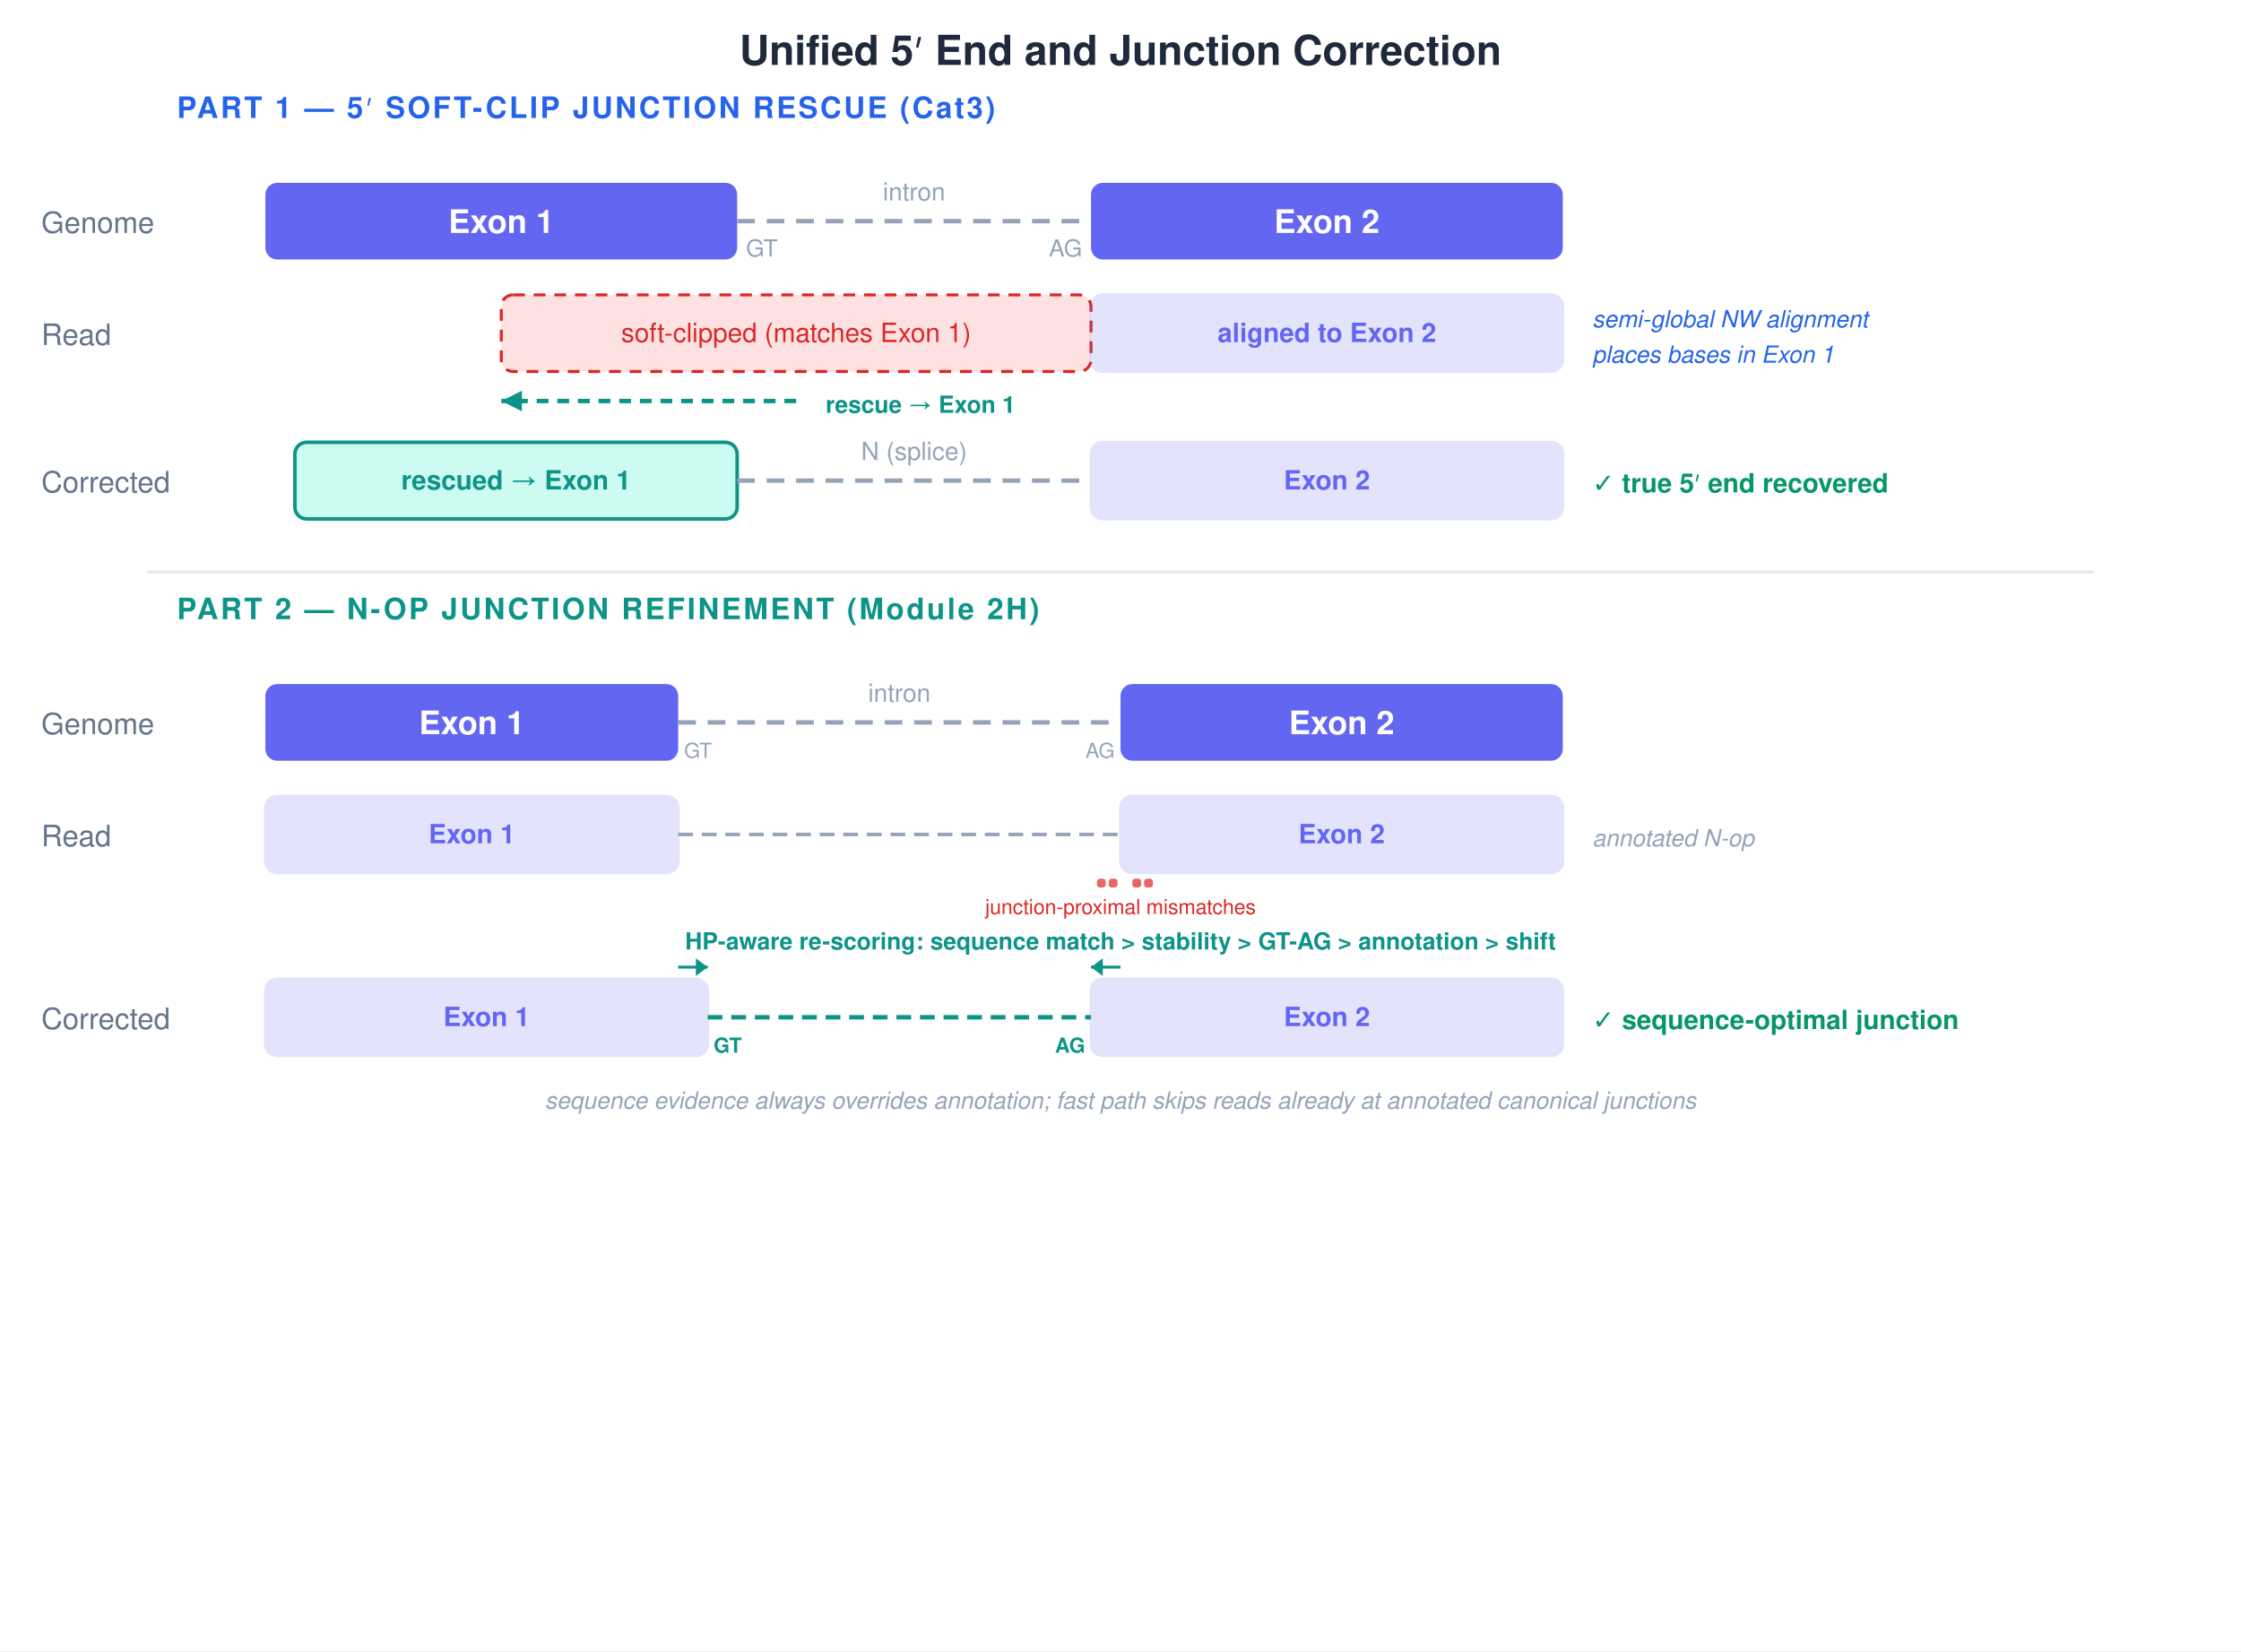
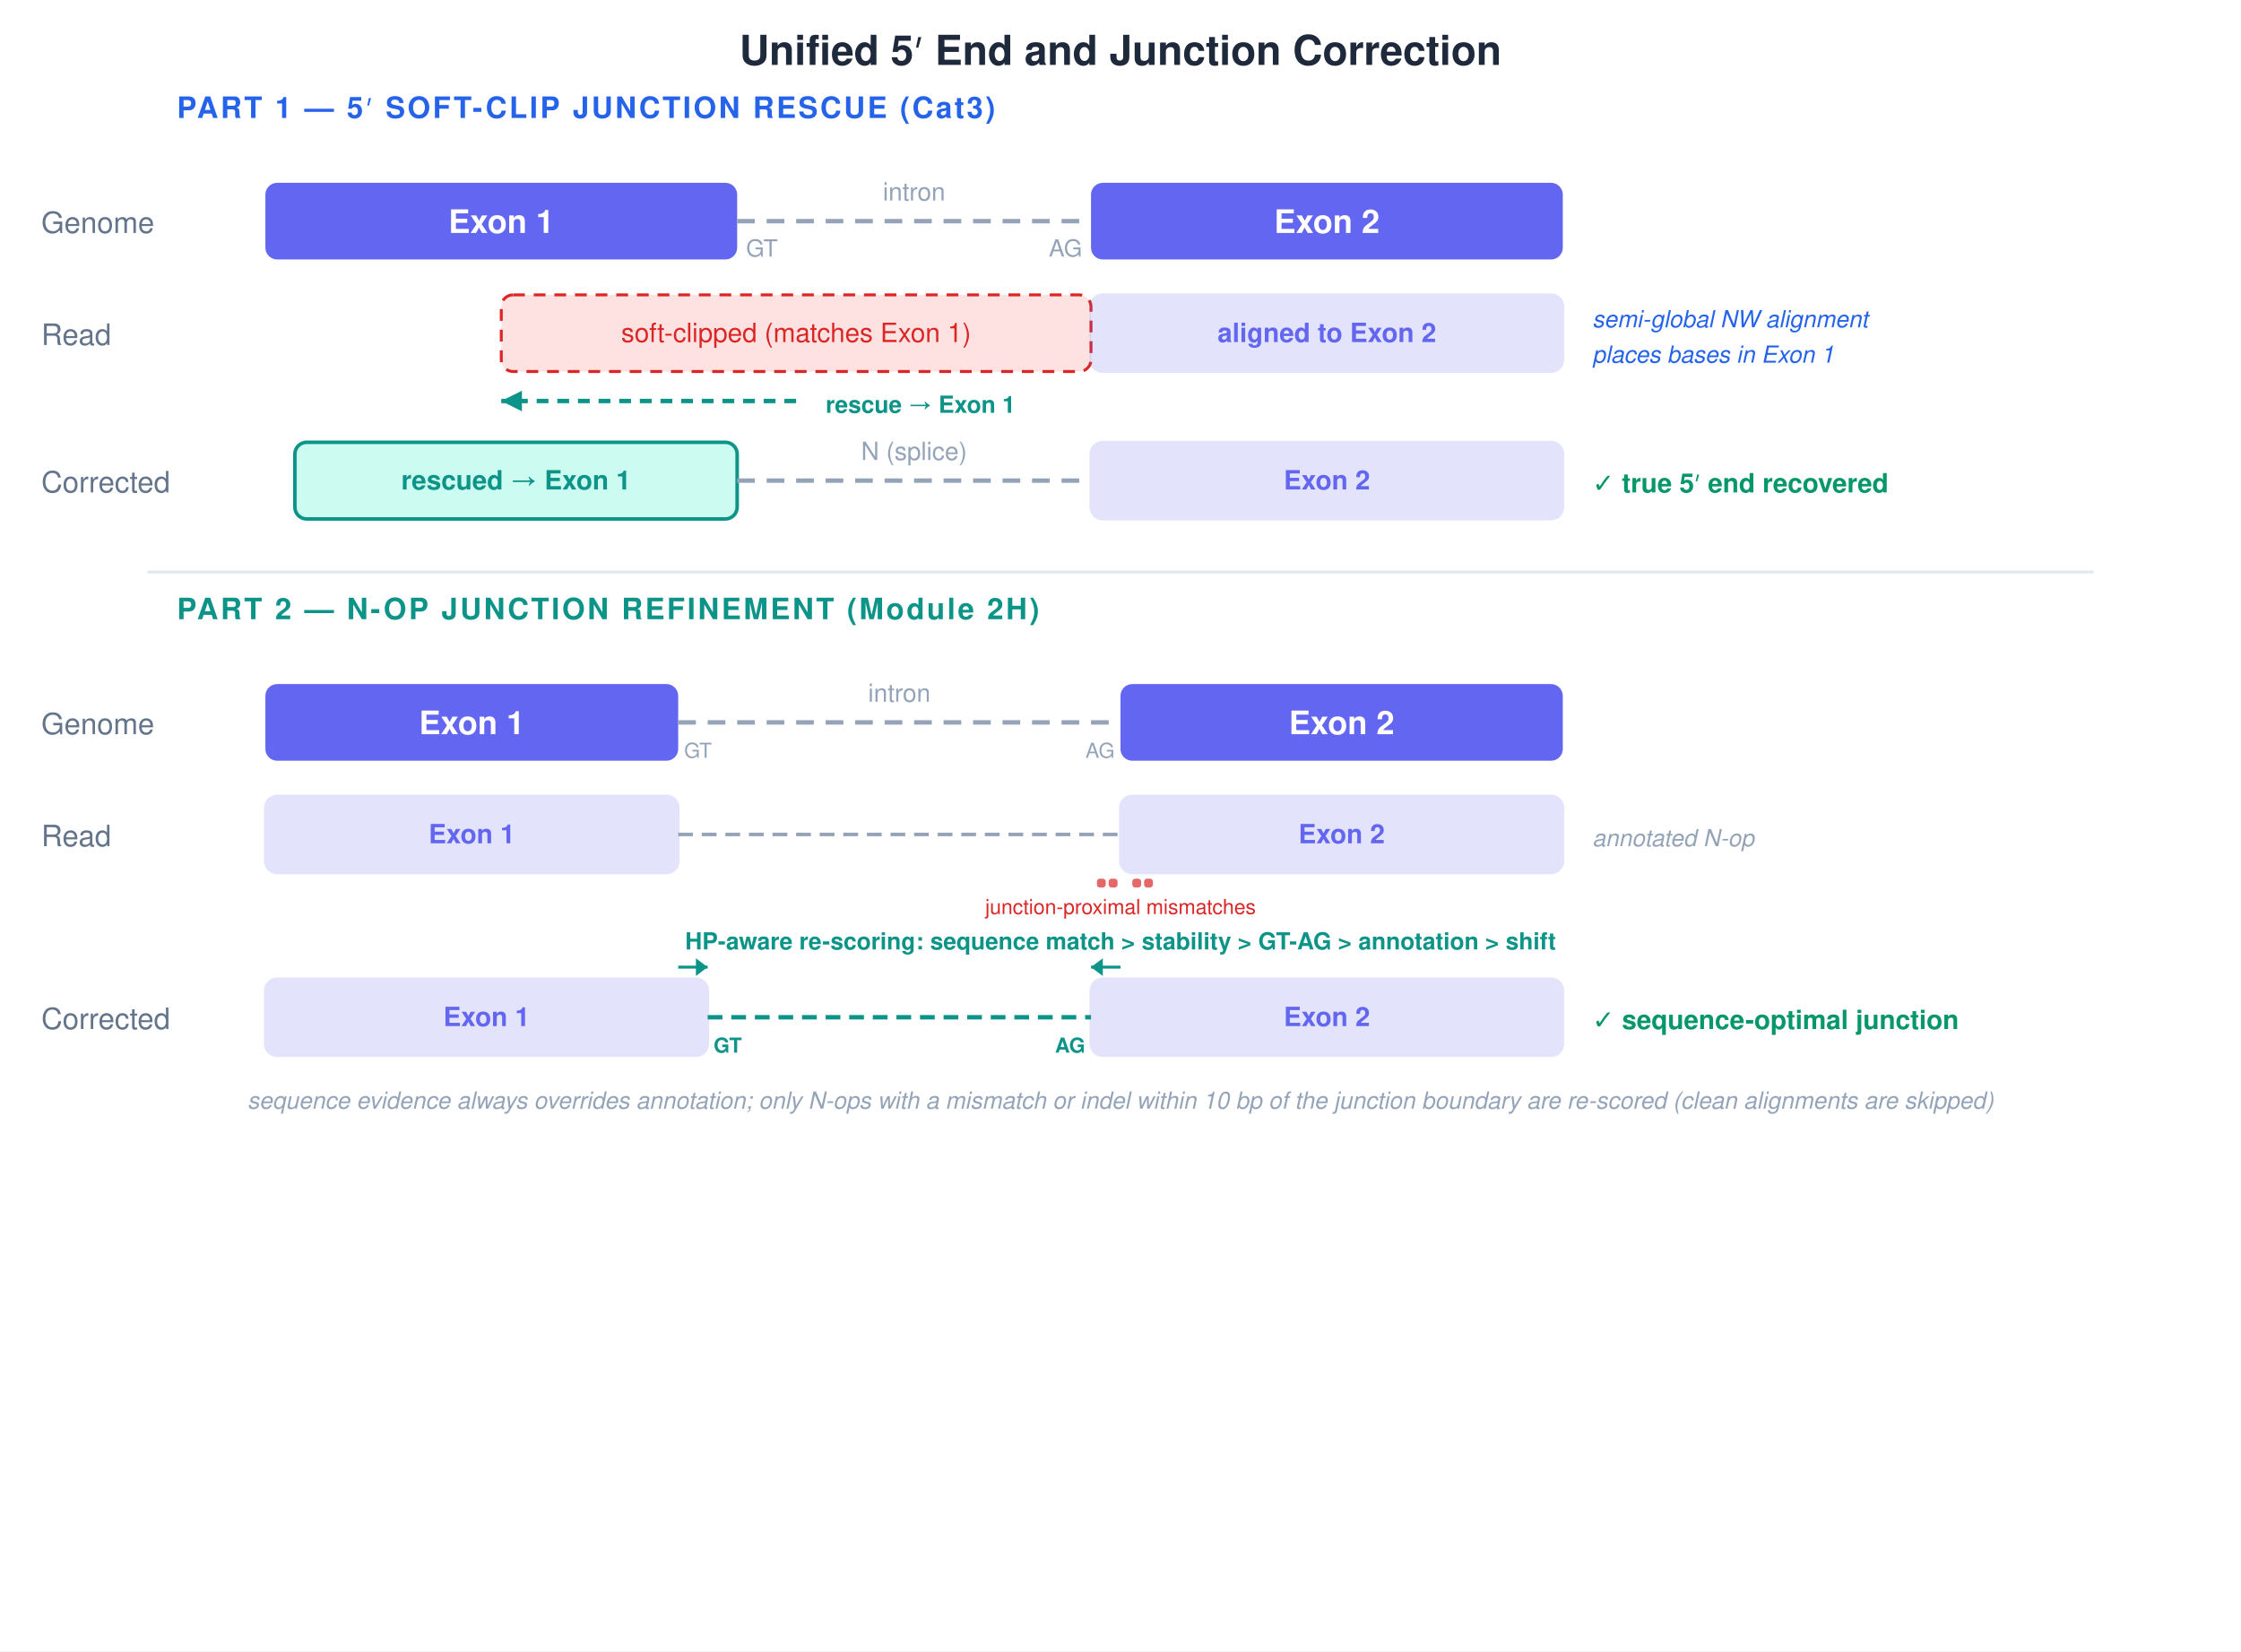
<svg xmlns="http://www.w3.org/2000/svg" width="760" height="560" viewBox="0 0 760 560">
  <rect fill="#ffffff" width="760" height="560" />
  <g font-family="Helvetica Neue, Helvetica, Arial, sans-serif">
    <text fill="#1e293b" font-size="14" font-weight="bold" text-anchor="middle" x="380" y="22">Unified 5′ End and Junction Correction</text>
    <text fill="#2563eb" font-size="10" font-weight="bold" letter-spacing="0.8" x="60" y="40">PART 1 — 5′ SOFT-CLIP JUNCTION RESCUE (Cat3)</text>
    <text fill="#64748b" font-size="10" x="14" y="79">Genome</text>
    <rect fill="#6366f1" height="26" rx="4" width="160" x="90" y="62" />
    <text fill="#ffffff" font-size="11" font-weight="600" text-anchor="middle" x="170.0" y="79.0">Exon 1</text>
    <line stroke="#94a3b8" stroke-dasharray="6,4" stroke-width="1.5" x1="250" x2="370" y1="75" y2="75" />
    <text fill="#94a3b8" font-size="8.5" text-anchor="middle" x="310.0" y="68">intron</text>
    <text fill="#94a3b8" font-size="8" x="253" y="87">GT</text>
    <text fill="#94a3b8" font-size="8" text-anchor="end" x="367" y="87">AG</text>
    <rect fill="#6366f1" height="26" rx="4" width="160" x="370" y="62" />
    <text fill="#ffffff" font-size="11" font-weight="600" text-anchor="middle" x="450.0" y="79.0">Exon 2</text>
    <text fill="#64748b" font-size="10" x="14" y="117">Read</text>
    <rect fill="#fee2e2" height="26" rx="4" stroke="#dc2626" stroke-dasharray="4,3" stroke-width="1" width="200" x="170" y="100" />
    <text fill="#dc2626" font-size="9" text-anchor="middle" x="270.0" y="116.0">soft-clipped (matches Exon 1)</text>
    <rect fill="#6366f1" height="26" opacity="0.18" rx="4" stroke="#6366f1" stroke-width="1" width="160" x="370" y="100" />
    <text fill="#6366f1" font-size="9" font-weight="600" text-anchor="middle" x="450.0" y="116.0">aligned to Exon 2</text>
    <text fill="#2563eb" font-size="8" font-style="italic" x="540" y="111">semi-global NW alignment</text>
    <text fill="#2563eb" font-size="8" font-style="italic" x="540" y="123">places bases in Exon 1</text>
    <line stroke="#0d9488" stroke-width="1.5" stroke-dasharray="4,3" x1="270" x2="170" y1="136" y2="136" />
    <polygon fill="#0d9488" points="170,136 177,132.5 177,139.5" />
    <text fill="#0d9488" font-size="8" font-weight="600" x="280" y="140">rescue → Exon 1</text>
    <text fill="#64748b" font-size="10" x="14" y="167">Corrected</text>
    <rect fill="#ccfbf1" height="26" rx="4" stroke="#0d9488" stroke-width="1.2" width="150" x="100" y="150" />
    <text fill="#0d9488" font-size="9" font-weight="600" text-anchor="middle" x="175.0" y="166.0">rescued → Exon 1</text>
    <line stroke="#94a3b8" stroke-dasharray="6,4" stroke-width="1.5" x1="250" x2="370" y1="163" y2="163" />
    <text fill="#94a3b8" font-size="8.5" text-anchor="middle" x="310.0" y="156">N (splice)</text>
    <rect fill="#6366f1" height="26" opacity="0.18" rx="4" stroke="#6366f1" stroke-width="1" width="160" x="370" y="150" />
    <text fill="#6366f1" font-size="9" font-weight="600" text-anchor="middle" x="450.0" y="166.0">Exon 2</text>
    <text fill="#059669" font-size="9" font-weight="600" x="540" y="167">✓ true 5′ end recovered</text>
    <line stroke="#e2e8f0" stroke-width="1" x1="50" x2="710" y1="194" y2="194" />
    <text fill="#0d9488" font-size="10" font-weight="bold" letter-spacing="0.8" x="60" y="210">PART 2 — N-OP JUNCTION REFINEMENT (Module 2H)</text>
    <text fill="#64748b" font-size="10" x="14" y="249">Genome</text>
    <rect fill="#6366f1" height="26" rx="4" width="140" x="90" y="232" />
    <text fill="#ffffff" font-size="11" font-weight="600" text-anchor="middle" x="160.0" y="249.0">Exon 1</text>
    <line stroke="#94a3b8" stroke-dasharray="6,4" stroke-width="1.5" x1="230" x2="380" y1="245" y2="245" />
    <text fill="#94a3b8" font-size="8.5" text-anchor="middle" x="305.0" y="238">intron</text>
    <text fill="#94a3b8" font-size="7" x="232" y="257">GT</text>
    <text fill="#94a3b8" font-size="7" text-anchor="end" x="378" y="257">AG</text>
    <rect fill="#6366f1" height="26" rx="4" width="150" x="380" y="232" />
    <text fill="#ffffff" font-size="11" font-weight="600" text-anchor="middle" x="455.0" y="249.0">Exon 2</text>
    <text fill="#64748b" font-size="10" x="14" y="287">Read</text>
    <rect fill="#6366f1" height="26" opacity="0.18" rx="4" stroke="#6366f1" stroke-width="1" width="140" x="90" y="270" />
    <text fill="#6366f1" font-size="9" font-weight="600" text-anchor="middle" x="160.0" y="286.0">Exon 1</text>
    <line stroke="#94a3b8" stroke-dasharray="5,3" stroke-width="1.2" x1="230" x2="380" y1="283" y2="283" />
    <rect fill="#6366f1" height="26" opacity="0.18" rx="4" stroke="#6366f1" stroke-width="1" width="150" x="380" y="270" />
    <text fill="#6366f1" font-size="9" font-weight="600" text-anchor="middle" x="455.0" y="286.0">Exon 2</text>
    <rect fill="#dc2626" width="3" height="3" rx="1" x="372" y="298" opacity="0.7" />
    <rect fill="#dc2626" width="3" height="3" rx="1" x="376" y="298" opacity="0.7" />
    <rect fill="#dc2626" width="3" height="3" rx="1" x="384" y="298" opacity="0.7" />
    <rect fill="#dc2626" width="3" height="3" rx="1" x="388" y="298" opacity="0.7" />
    <text fill="#dc2626" font-size="7" text-anchor="middle" x="380" y="310">junction-proximal mismatches</text>
    <text fill="#94a3b8" font-size="8" font-style="italic" x="540" y="287">annotated N-op</text>
    <text fill="#0d9488" font-size="8" font-weight="600" text-anchor="middle" x="380" y="322">HP-aware re-scoring: sequence match &gt; stability &gt; GT-AG &gt; annotation &gt; shift</text>
    <text fill="#64748b" font-size="10" x="14" y="349">Corrected</text>
    <rect fill="#6366f1" height="26" opacity="0.18" rx="4" stroke="#6366f1" stroke-width="1" width="150" x="90" y="332" />
    <text fill="#6366f1" font-size="9" font-weight="600" text-anchor="middle" x="165.0" y="348.0">Exon 1</text>
    <line stroke="#0d9488" stroke-dasharray="5,3" stroke-width="1.5" x1="240" x2="370" y1="345" y2="345" />
    <text fill="#0d9488" font-size="7" font-weight="600" x="242" y="357">GT</text>
    <text fill="#0d9488" font-size="7" font-weight="600" text-anchor="end" x="368" y="357">AG</text>
    <rect fill="#6366f1" height="26" opacity="0.18" rx="4" stroke="#6366f1" stroke-width="1" width="160" x="370" y="332" />
    <text fill="#6366f1" font-size="9" font-weight="600" text-anchor="middle" x="450.0" y="348.0">Exon 2</text>
    <line stroke="#0d9488" stroke-width="1" x1="230" x2="240" y1="328" y2="328" />
    <polygon fill="#0d9488" points="240,328 236,325 236,331" />
    <line stroke="#0d9488" stroke-width="1" x1="380" x2="370" y1="328" y2="328" />
    <polygon fill="#0d9488" points="370,328 374,325 374,331" />
    <text fill="#059669" font-size="9" font-weight="600" x="540" y="349">✓ sequence-optimal junction</text>
-     <text fill="#94a3b8" font-size="8" font-style="italic" text-anchor="middle" x="380" y="376">sequence evidence always overrides annotation; fast path skips reads already at annotated canonical junctions</text>
+     <text fill="#94a3b8" font-size="8" font-style="italic" text-anchor="middle" x="380" y="376">sequence evidence always overrides annotation; only N-ops with a mismatch or indel within 10 bp of the junction boundary are re-scored (clean alignments are skipped)</text>
  </g>
</svg>
